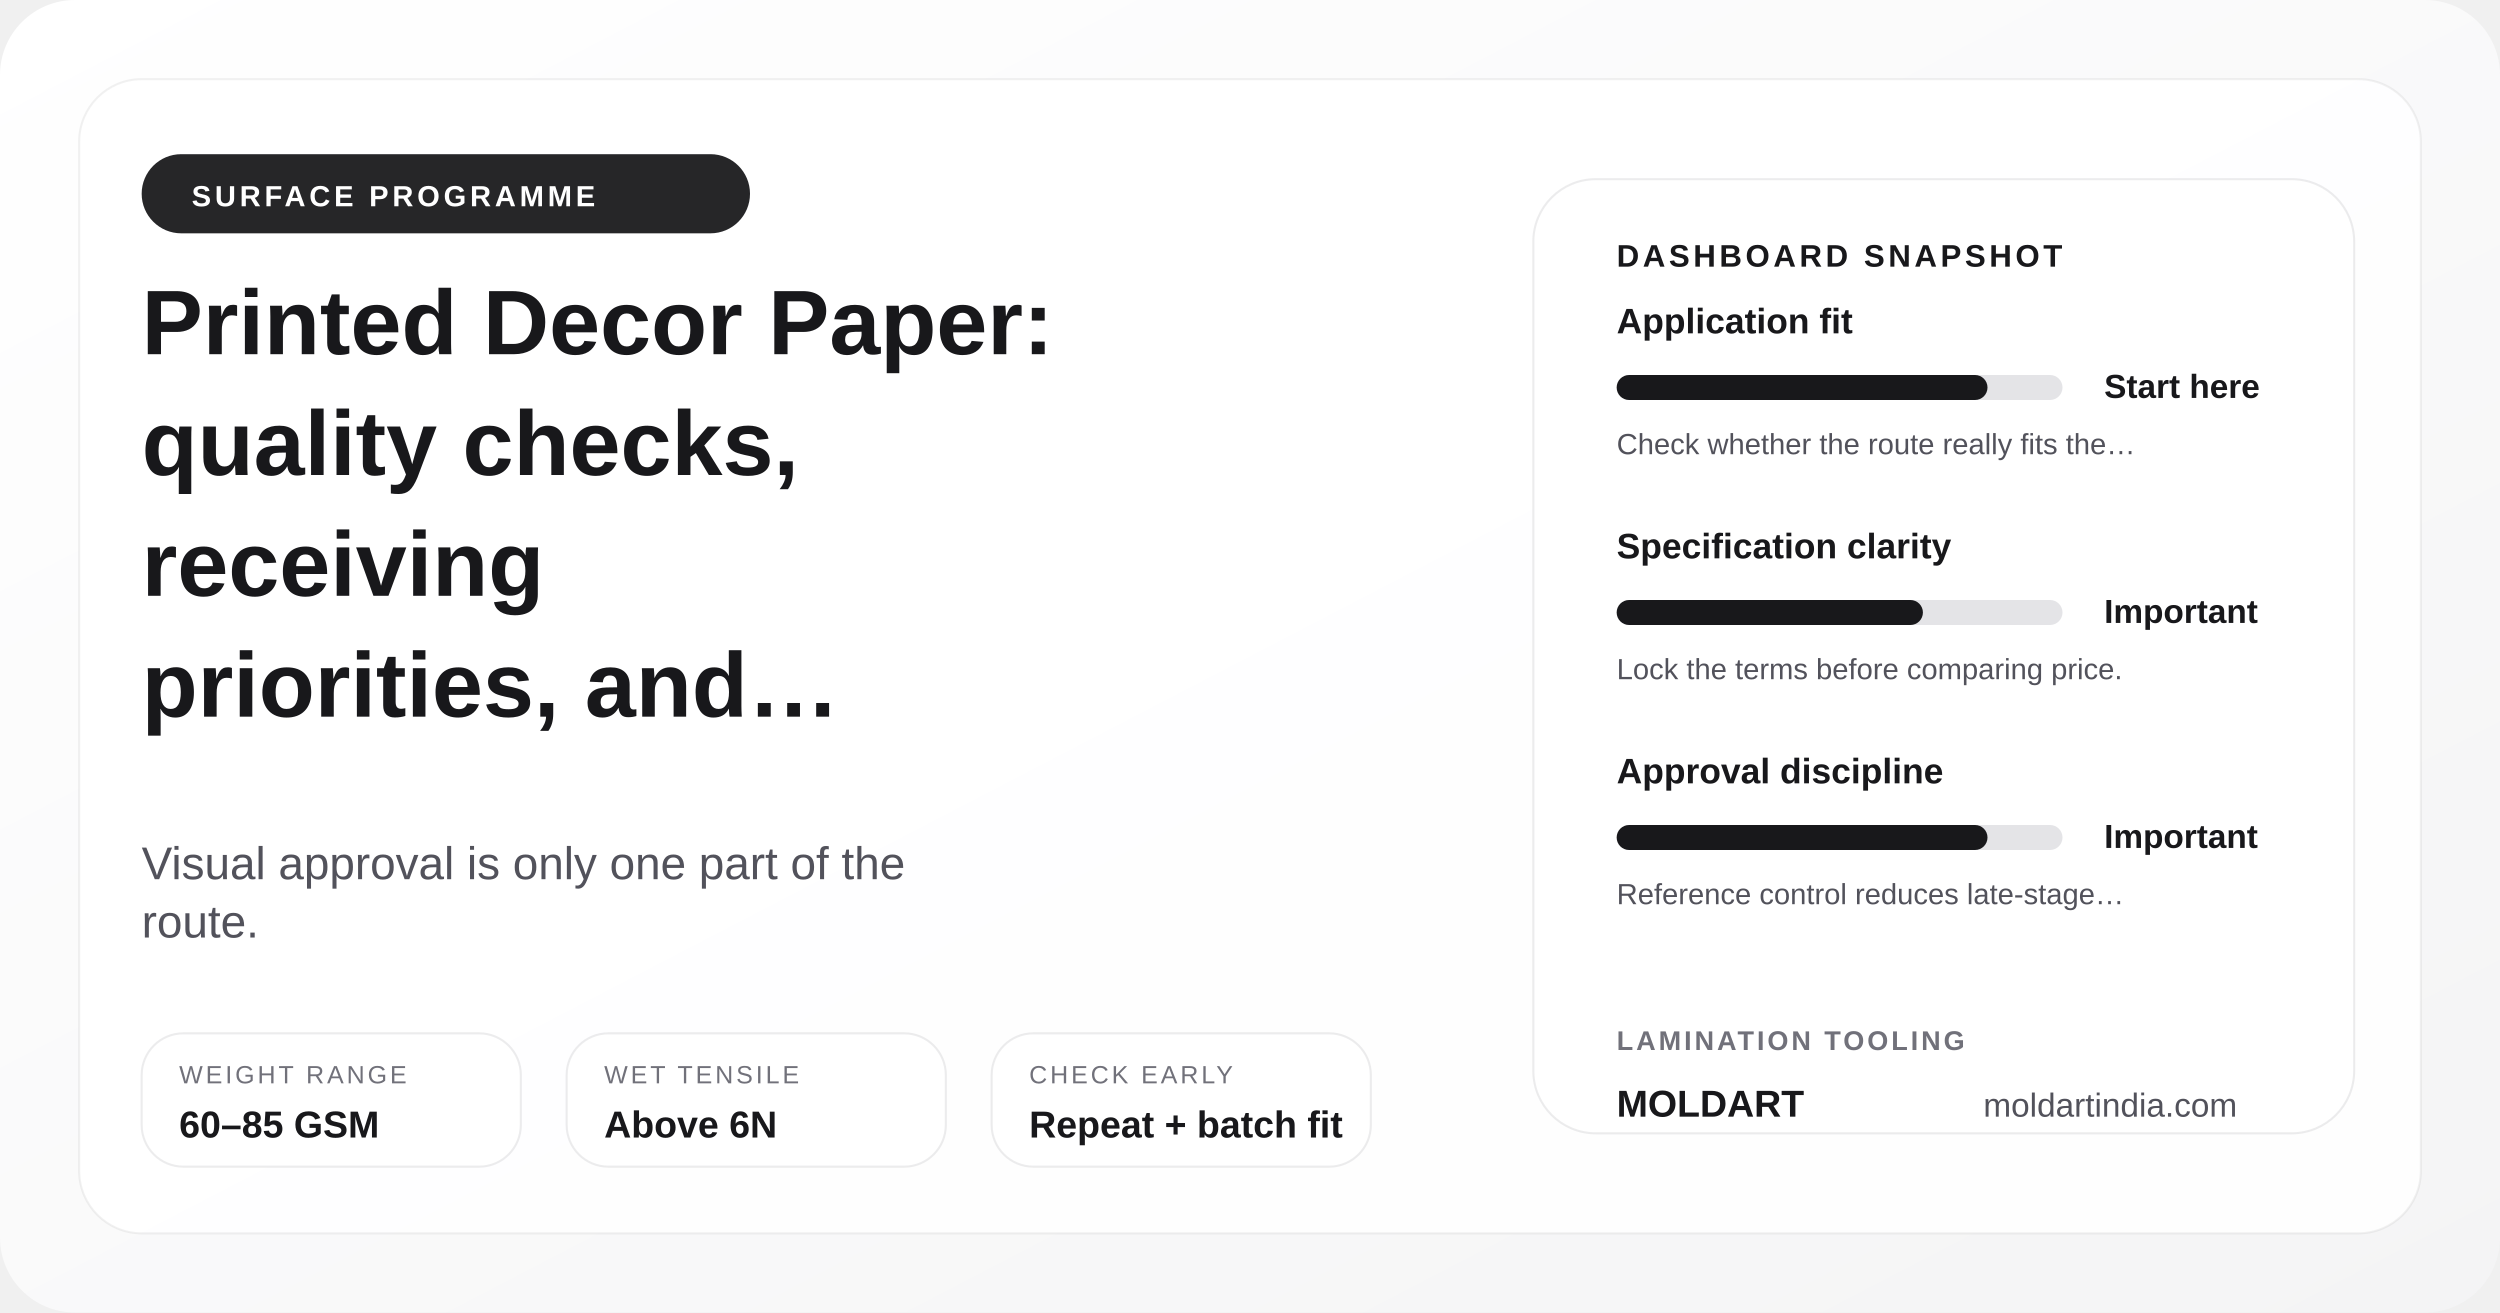
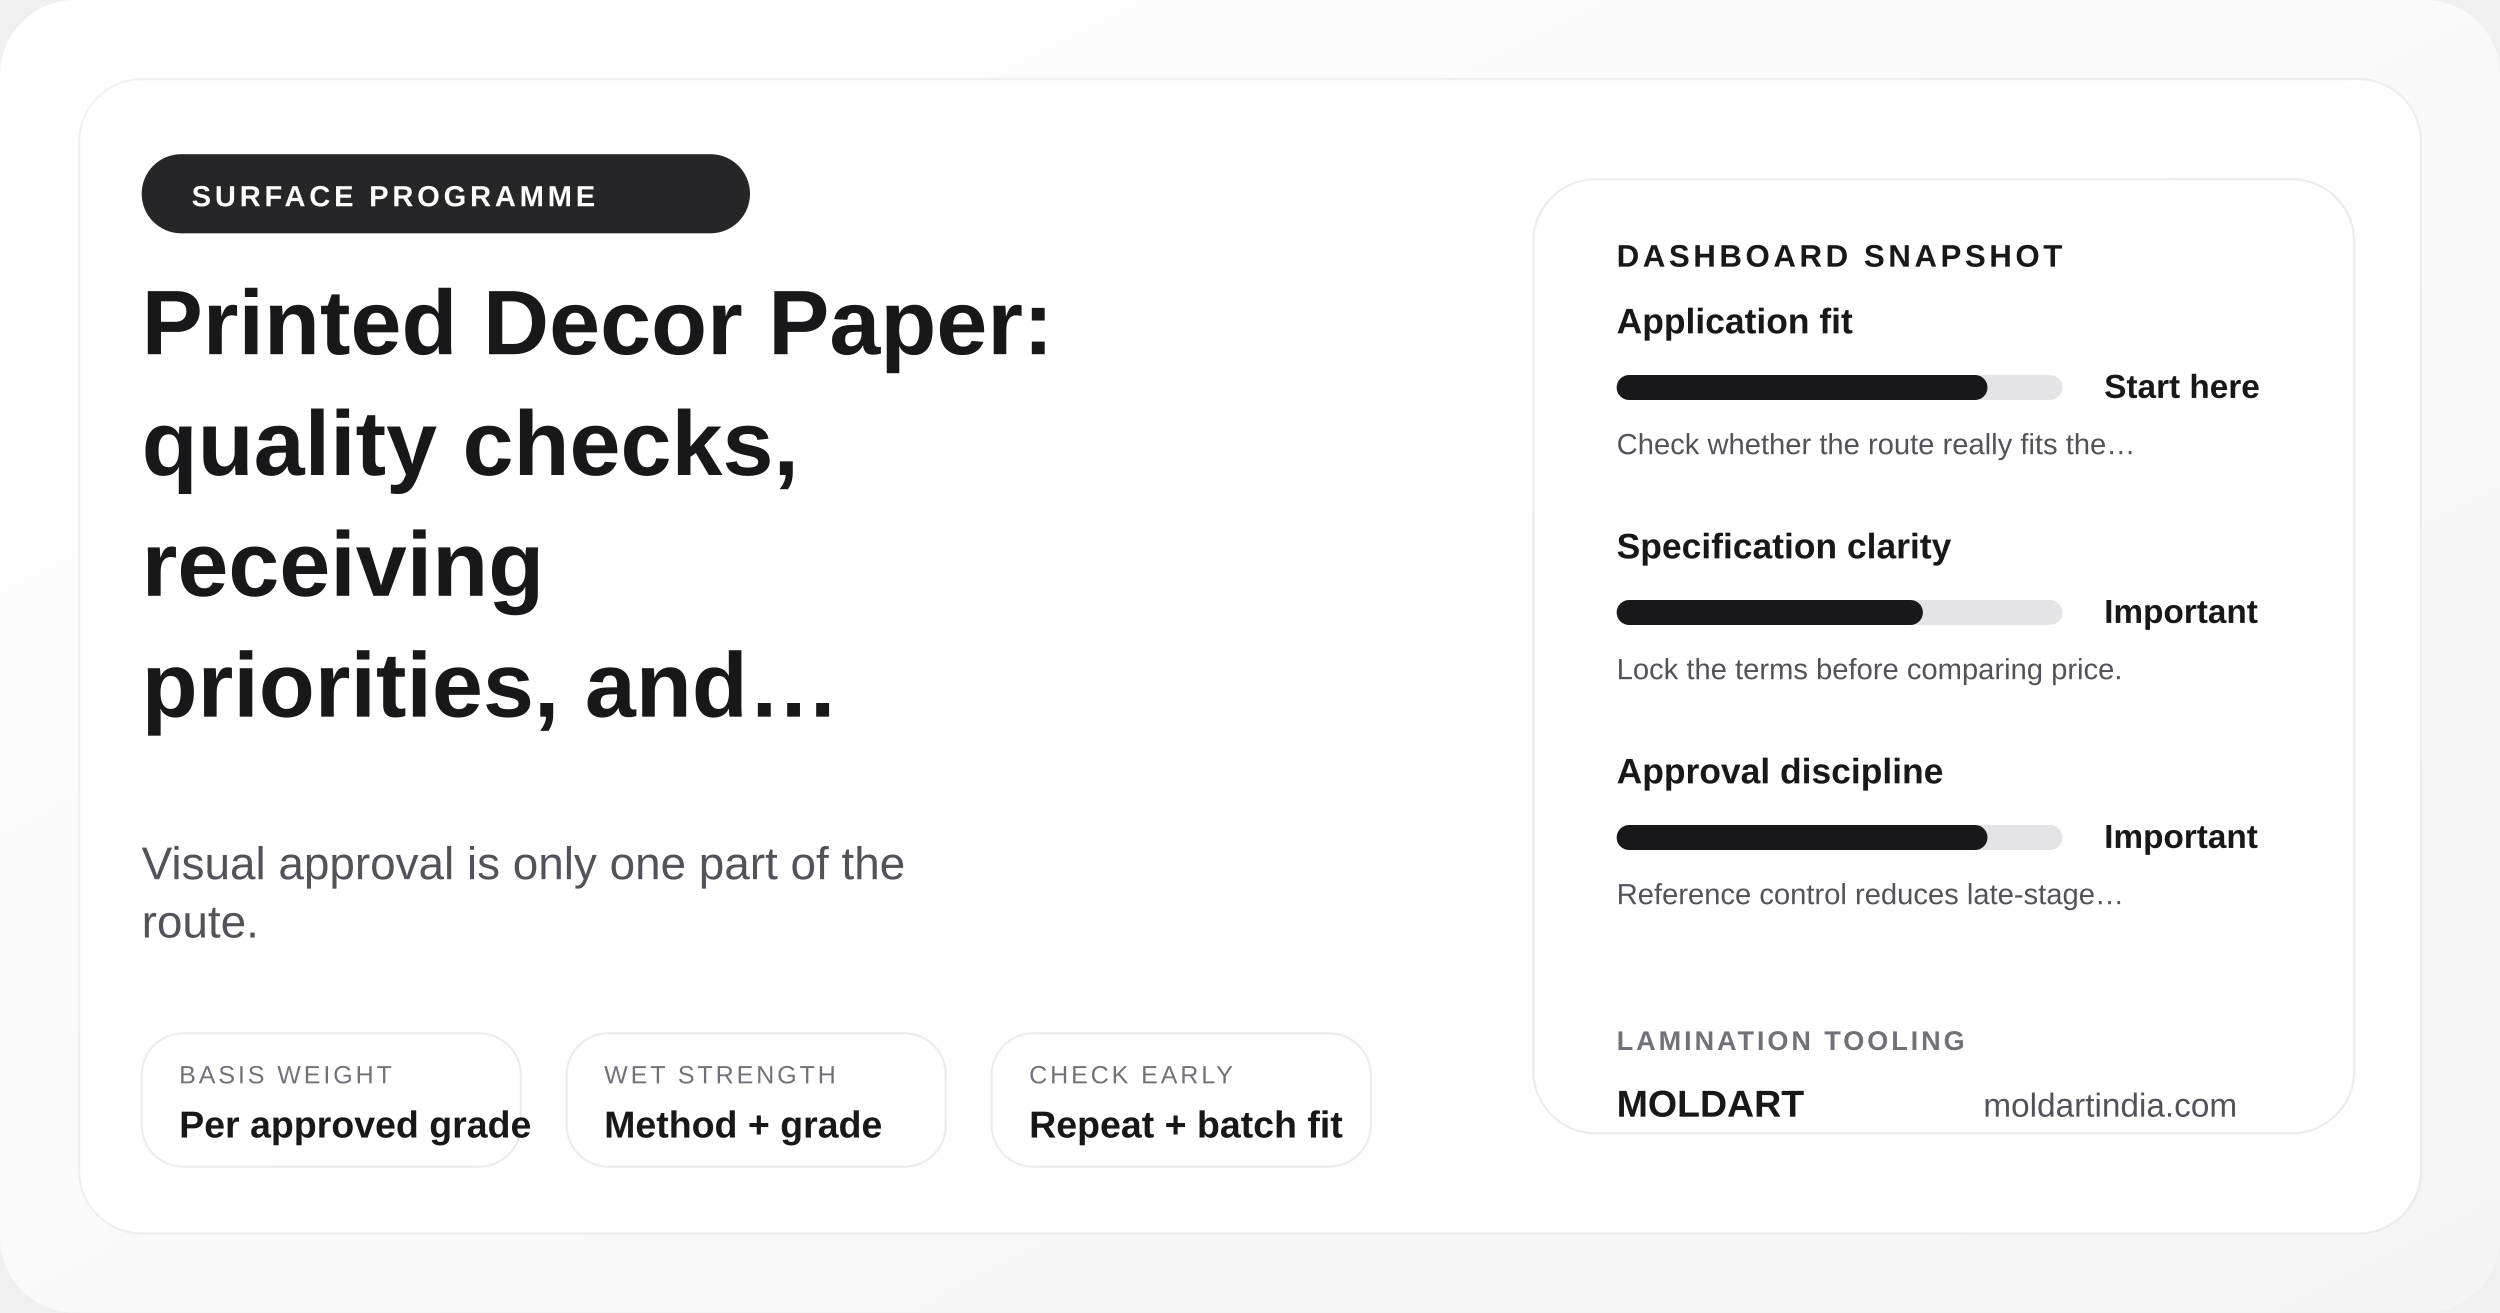
<svg xmlns="http://www.w3.org/2000/svg" width="1200" height="630" viewBox="0 0 1200 630" role="img" aria-label="Printed Decor Paper: quality checks, receiving priorities, and approval discipline">
  <defs>
    <linearGradient id="posterGrad-decor-paper-quality" x1="0%" y1="0%" x2="100%" y2="100%">
      <stop offset="0%" stop-color="#ffffff" />
      <stop offset="100%" stop-color="#f4f4f5" />
    </linearGradient>
  </defs>
  <rect width="1200" height="630" rx="36" fill="url(#posterGrad-decor-paper-quality)" />
  <rect x="38" y="38" width="1124" height="554" rx="30" fill="rgba(255,255,255,0.9)" stroke="rgba(24,24,27,0.06)" />
  <circle cx="1072" cy="110" r="18" fill="#d4d4d8" />
  <circle cx="1036" cy="110" r="8" fill="#18181b" />
  <rect x="68" y="74" width="292" height="38" rx="19" fill="#18181b" opacity="0.94" />
  <text x="92" y="99" font-family="Arial, sans-serif" font-size="14" font-weight="700" fill="#ffffff" letter-spacing="1.8">SURFACE PROGRAMME</text>
  <text x="68" y="170" font-family="Arial, sans-serif" font-size="44" font-weight="700" fill="#18181b">Printed Decor Paper:</text>
  <text x="68" y="228" font-family="Arial, sans-serif" font-size="44" font-weight="700" fill="#18181b">quality checks,</text>
  <text x="68" y="286" font-family="Arial, sans-serif" font-size="44" font-weight="700" fill="#18181b">receiving</text>
  <text x="68" y="344" font-family="Arial, sans-serif" font-size="44" font-weight="700" fill="#18181b">priorities, and…</text>
  <text x="68" y="422" font-family="Arial, sans-serif" font-size="22" fill="#52525b">Visual approval is only one part of the</text>
  <text x="68" y="450" font-family="Arial, sans-serif" font-size="22" fill="#52525b">route.</text>
  <rect x="68" y="496" width="182" height="64" rx="20" fill="rgba(255,255,255,0.94)" stroke="rgba(24,24,27,0.08)" />
-   <text x="86" y="520" font-family="Arial, sans-serif" font-size="12" fill="#71717a" letter-spacing="1.4">WEIGHT RANGE</text>
-   <text x="86" y="546" font-family="Arial, sans-serif" font-size="18" font-weight="700" fill="#18181b">60–85 GSM</text>
+   <text x="86" y="520" font-family="Arial, sans-serif" font-size="12" fill="#71717a" letter-spacing="1.4">BASIS WEIGHT</text>
+   <text x="86" y="546" font-family="Arial, sans-serif" font-size="18" font-weight="700" fill="#18181b">Per approved grade</text>
  <rect x="272" y="496" width="182" height="64" rx="20" fill="rgba(255,255,255,0.94)" stroke="rgba(24,24,27,0.08)" />
-   <text x="290" y="520" font-family="Arial, sans-serif" font-size="12" fill="#71717a" letter-spacing="1.4">WET TENSILE</text>
-   <text x="290" y="546" font-family="Arial, sans-serif" font-size="18" font-weight="700" fill="#18181b">Above 6N</text>
+   <text x="290" y="520" font-family="Arial, sans-serif" font-size="12" fill="#71717a" letter-spacing="1.4">WET STRENGTH</text>
+   <text x="290" y="546" font-family="Arial, sans-serif" font-size="18" font-weight="700" fill="#18181b">Method + grade</text>
  <rect x="476" y="496" width="182" height="64" rx="20" fill="rgba(255,255,255,0.94)" stroke="rgba(24,24,27,0.08)" />
  <text x="494" y="520" font-family="Arial, sans-serif" font-size="12" fill="#71717a" letter-spacing="1.4">CHECK EARLY</text>
  <text x="494" y="546" font-family="Arial, sans-serif" font-size="18" font-weight="700" fill="#18181b">Repeat + batch fit</text>
  <rect x="736" y="86" width="394" height="458" rx="30" fill="#ffffff" stroke="rgba(24,24,27,0.08)" />
  <text x="776" y="128" font-family="Arial, sans-serif" font-size="15" font-weight="700" fill="#18181b" letter-spacing="1.7">DASHBOARD SNAPSHOT</text>
  <text x="776" y="160" font-family="Arial, sans-serif" font-size="17" font-weight="700" fill="#18181b">Application fit</text>
  <rect x="776" y="180" width="214" height="12" rx="6" fill="#e4e4e7" />
  <rect x="776" y="180" width="178" height="12" rx="6" fill="#18181b" />
  <text x="1010" y="191" font-family="Arial, sans-serif" font-size="16" font-weight="700" fill="#18181b">Start here</text>
  <text x="776" y="218" font-family="Arial, sans-serif" font-size="14" fill="#52525b">Check whether the route really fits the…</text>
  <text x="776" y="268" font-family="Arial, sans-serif" font-size="17" font-weight="700" fill="#18181b">Specification clarity</text>
  <rect x="776" y="288" width="214" height="12" rx="6" fill="#e4e4e7" />
  <rect x="776" y="288" width="147" height="12" rx="6" fill="#18181b" />
  <text x="1010" y="299" font-family="Arial, sans-serif" font-size="16" font-weight="700" fill="#18181b">Important</text>
  <text x="776" y="326" font-family="Arial, sans-serif" font-size="14" fill="#52525b">Lock the terms before comparing price.</text>
  <text x="776" y="376" font-family="Arial, sans-serif" font-size="17" font-weight="700" fill="#18181b">Approval discipline</text>
  <rect x="776" y="396" width="214" height="12" rx="6" fill="#e4e4e7" />
  <rect x="776" y="396" width="178" height="12" rx="6" fill="#18181b" />
  <text x="1010" y="407" font-family="Arial, sans-serif" font-size="16" font-weight="700" fill="#18181b">Important</text>
  <text x="776" y="434" font-family="Arial, sans-serif" font-size="14" fill="#52525b">Reference control reduces late-stage…</text>
  <text x="776" y="504" font-family="Arial, sans-serif" font-size="13" font-weight="700" fill="#71717a" letter-spacing="1.4">LAMINATION TOOLING</text>
  <text x="776" y="536" font-family="Arial, sans-serif" font-size="18" font-weight="700" fill="#18181b">MOLDART</text>
  <text x="952" y="536" font-family="Arial, sans-serif" font-size="16" fill="#52525b">moldartindia.com</text>
</svg>
